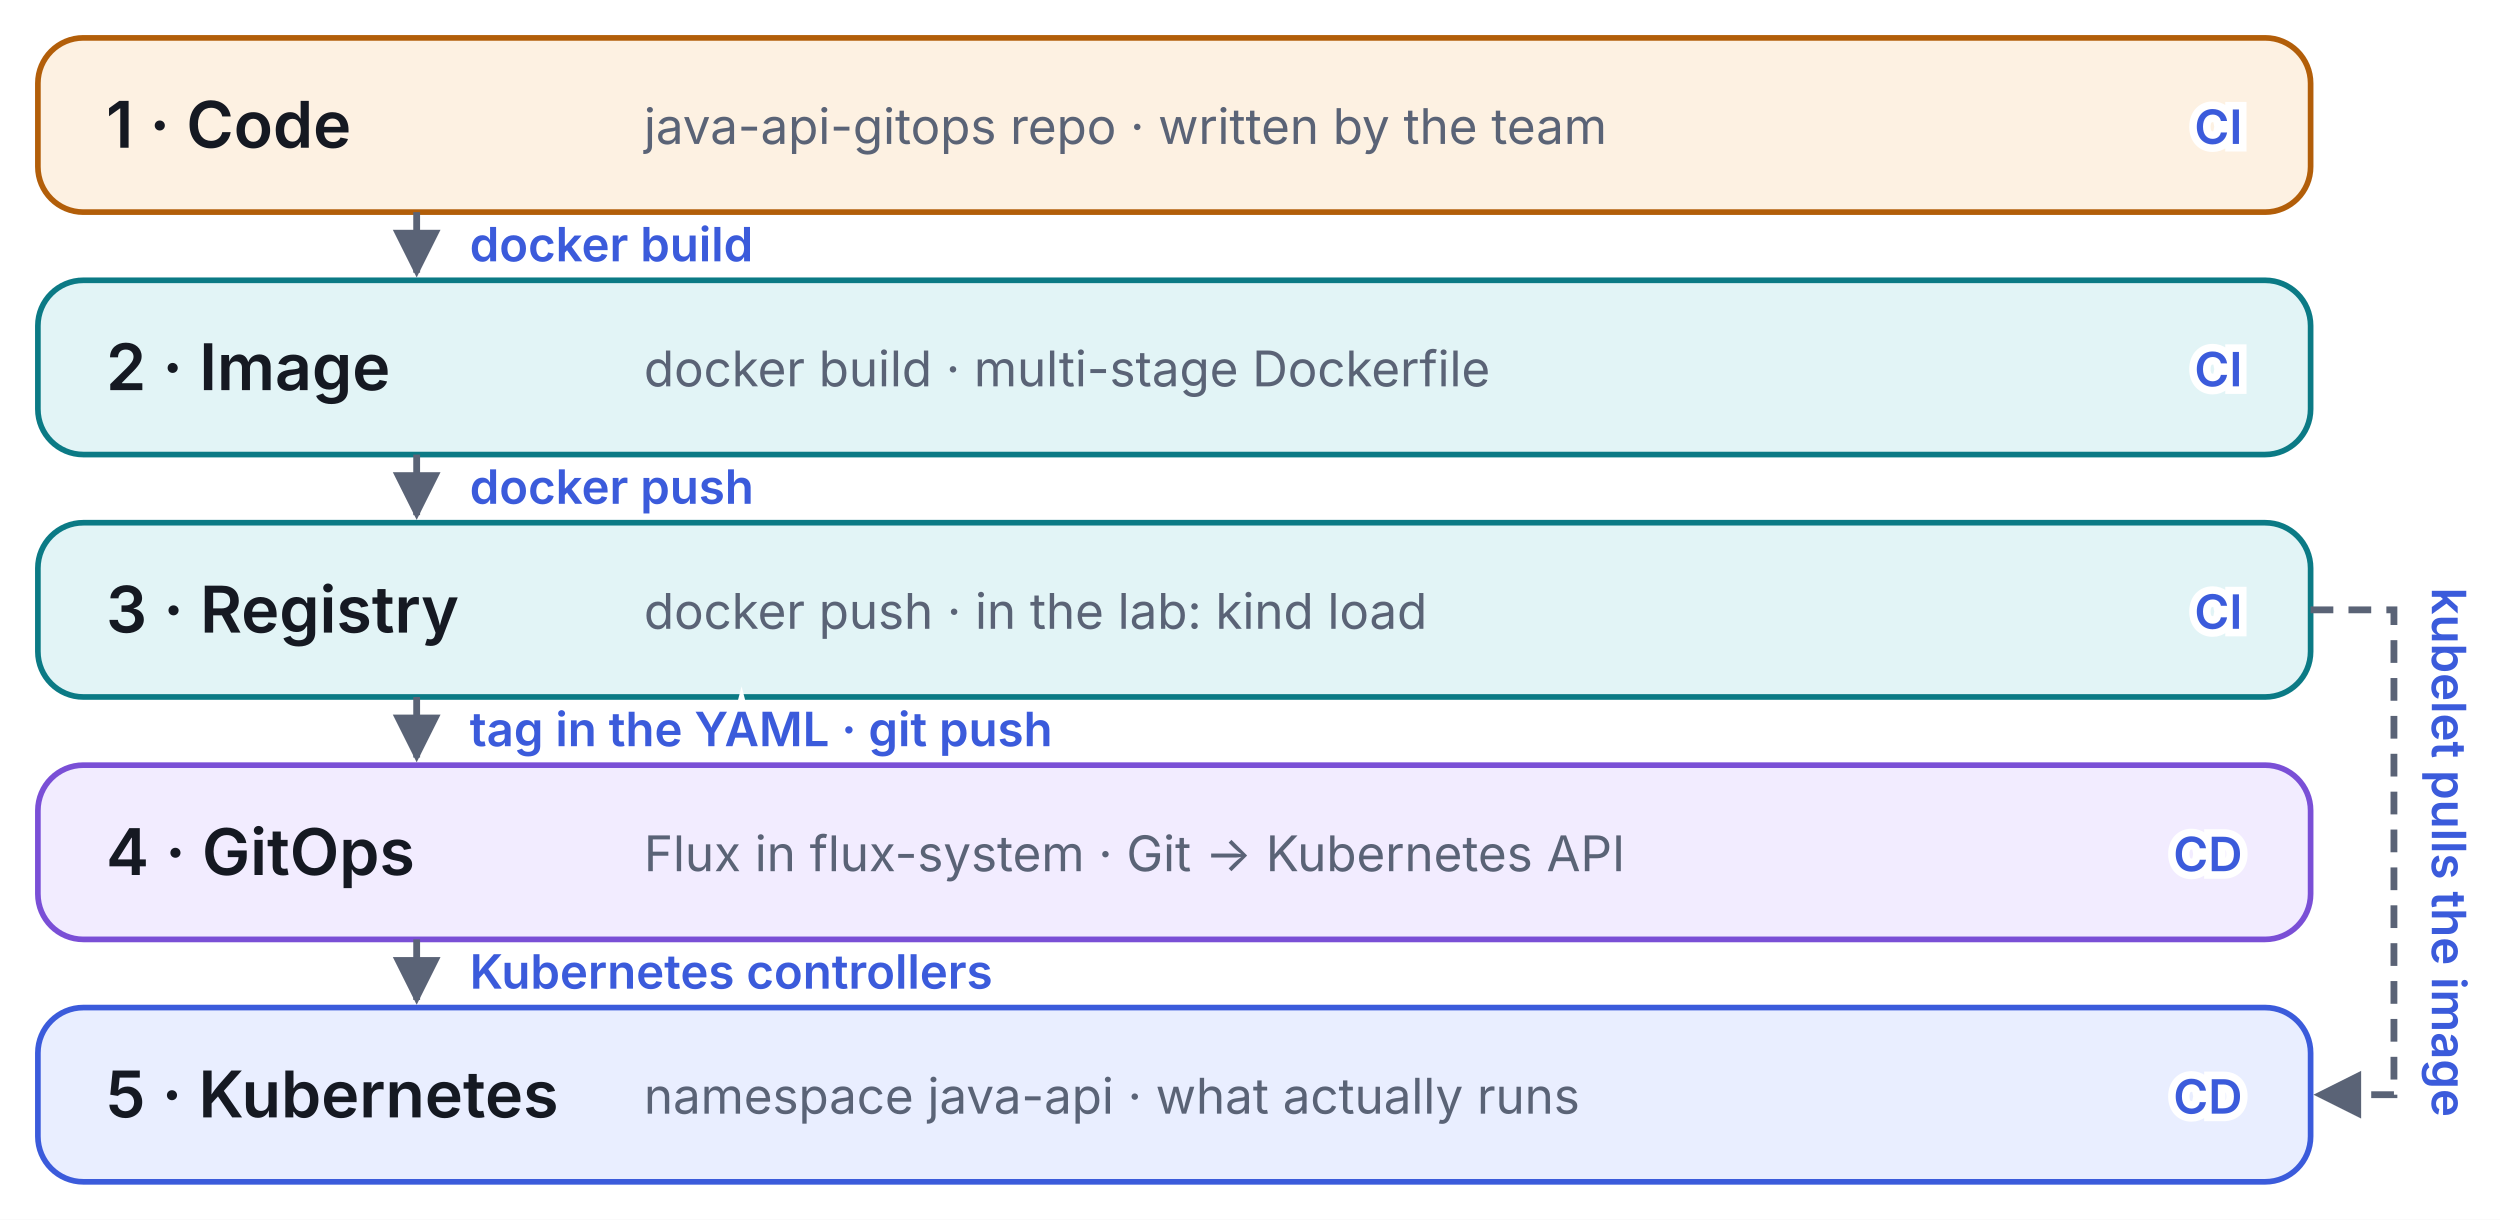
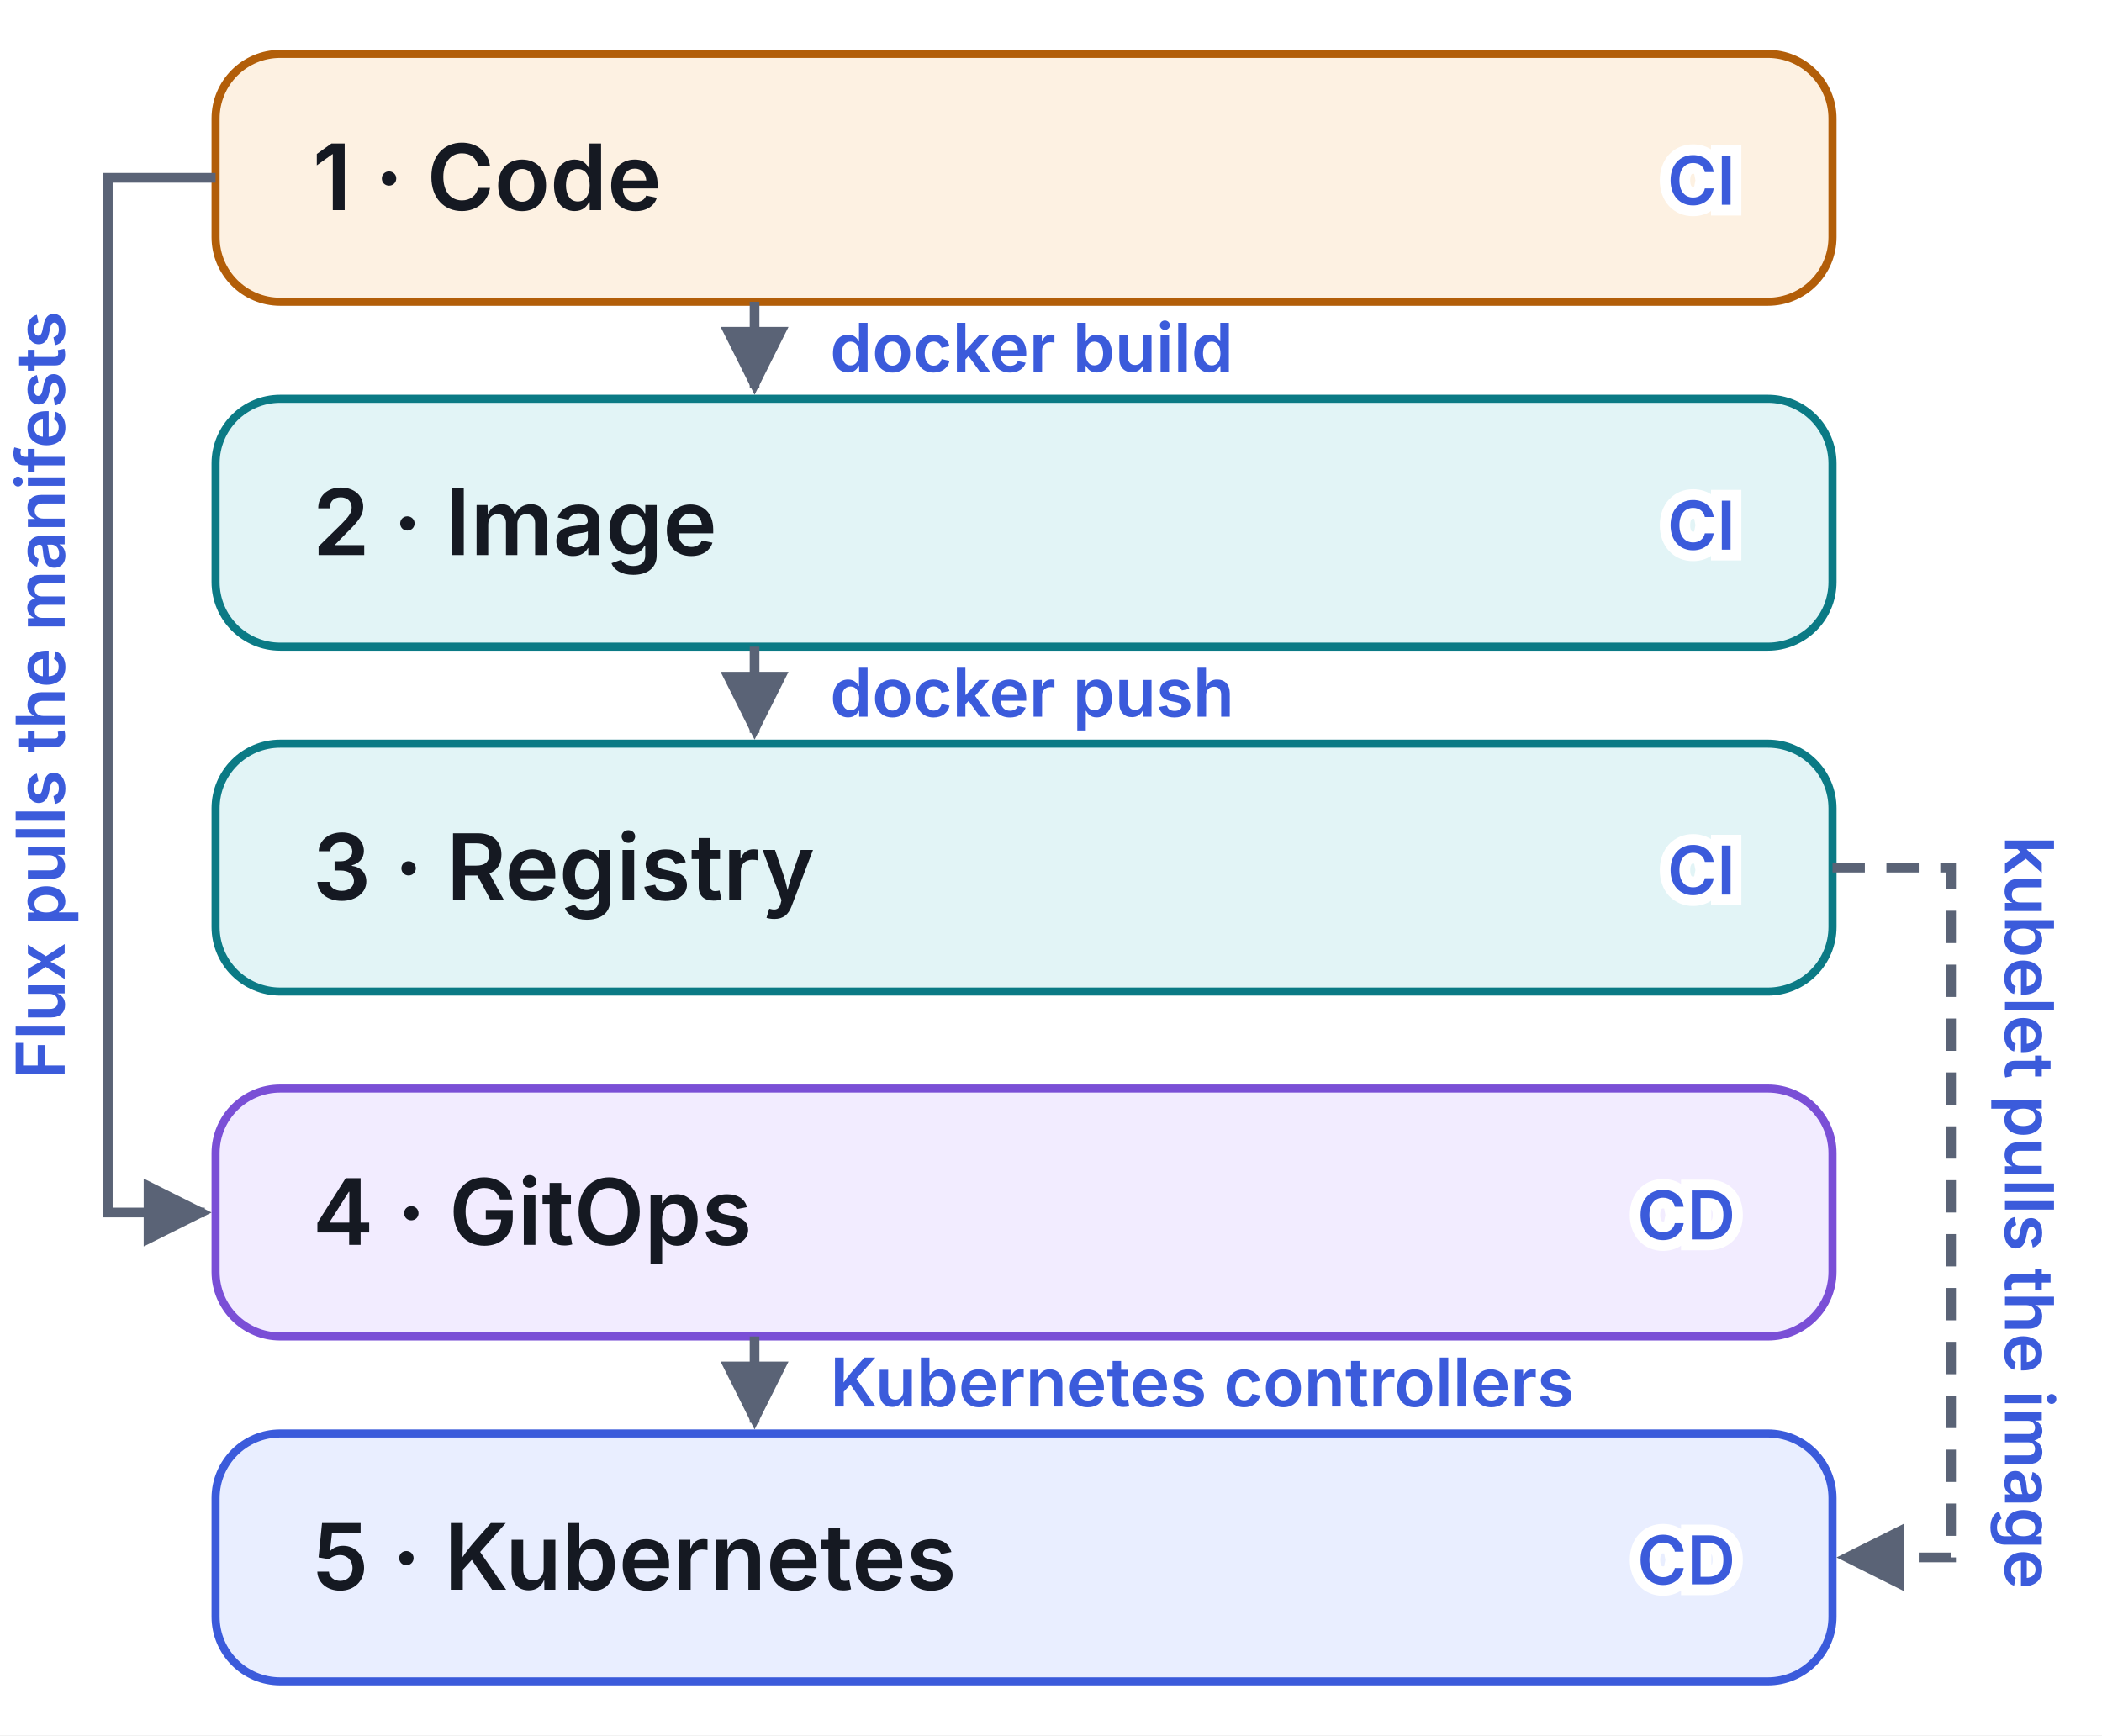
- <svg xmlns="http://www.w3.org/2000/svg" viewBox="0 0 660 322">
+ <svg xmlns="http://www.w3.org/2000/svg" viewBox="0 0 390 322">
  <style>
    .dg-bg { fill: #ffffff; }
    .dg-grp { stroke-width: 1.5; }
    .k8s { fill: #e9eeff; stroke: #3b5bdb; }
    .flux { fill: #f2ecff; stroke: #7a4fd6; }
    .git { fill: #fdf1e2; stroke: #b25e09; }
    .oci { fill: #e2f4f6; stroke: #0b7a85; }
    .dg-arrow { fill: none; stroke: #5a6376; stroke-width: 1.8; }
    .dg-arrow.dash { stroke-dasharray: 6 4; }
    .dg-head { fill: #5a6376; }
    text { font-family: Inter, system-ui, sans-serif; fill: #151922; }
    .dg-t { font-size: 17px; font-weight: 600; }
-     .dg-s { font-size: 13px; fill: #5a6376; }
    .dg-l { font-size: 12.5px; font-weight: 600; fill: #3b5bdb; paint-order: stroke; stroke: #ffffff; stroke-width: 4px; }
  </style>
  <defs>
    <marker id="dgps-head" viewBox="0 0 10 10" refX="9" refY="5" markerWidth="7" markerHeight="7" orient="auto-start-reverse">
      <path class="dg-head" d="M0 0L10 5L0 10z" />
    </marker>
  </defs>
-   <rect class="dg-bg" width="660" height="322" />
-   <rect class="dg-grp git" x="10" y="10" width="600" height="46" rx="12" />
-   <text class="dg-t" x="28" y="39">1 · Code</text>
-   <text class="dg-s" x="170" y="38">java-api-gitops repo · written by the team</text>
-   <text class="dg-l" x="592" y="38" text-anchor="end">CI</text>
-   <path class="dg-arrow" d="M110 56V72" marker-end="url(#dgps-head)" />
-   <text class="dg-l" x="124" y="69">docker build</text>
-   <rect class="dg-grp oci" x="10" y="74" width="600" height="46" rx="12" />
-   <text class="dg-t" x="28" y="103">2 · Image</text>
-   <text class="dg-s" x="170" y="102">docker build · multi-stage Dockerfile</text>
-   <text class="dg-l" x="592" y="102" text-anchor="end">CI</text>
-   <path class="dg-arrow" d="M110 120V136" marker-end="url(#dgps-head)" />
-   <text class="dg-l" x="124" y="133">docker push</text>
-   <rect class="dg-grp oci" x="10" y="138" width="600" height="46" rx="12" />
-   <text class="dg-t" x="28" y="167">3 · Registry</text>
-   <text class="dg-s" x="170" y="166">docker push · in the lab: kind load</text>
-   <text class="dg-l" x="592" y="166" text-anchor="end">CI</text>
-   <path class="dg-arrow" d="M110 184V200" marker-end="url(#dgps-head)" />
-   <text class="dg-l" x="124" y="197">tag in the YAML · git push</text>
-   <rect class="dg-grp flux" x="10" y="202" width="600" height="46" rx="12" />
-   <text class="dg-t" x="28" y="231">4 · GitOps</text>
-   <text class="dg-s" x="170" y="230">Flux in flux-system · Git → Kubernetes API</text>
-   <text class="dg-l" x="592" y="230" text-anchor="end">CD</text>
-   <path class="dg-arrow" d="M110 248V264" marker-end="url(#dgps-head)" />
-   <text class="dg-l" x="124" y="261">Kubernetes controllers</text>
-   <rect class="dg-grp k8s" x="10" y="266" width="600" height="46" rx="12" />
-   <text class="dg-t" x="28" y="295">5 · Kubernetes</text>
-   <text class="dg-s" x="170" y="294">namespace java-api · what actually runs</text>
-   <text class="dg-l" x="592" y="294" text-anchor="end">CD</text>
-   <path class="dg-arrow dash" d="M610 161H632V289H612" marker-end="url(#dgps-head)" />
-   <text class="dg-l" x="642" y="225" text-anchor="middle" transform="rotate(90 642 225)">kubelet pulls the image</text>
+   <rect class="dg-bg" width="390" height="322" />
+   <rect class="dg-grp git" x="40" y="10" width="300" height="46" rx="12" />
+   <text class="dg-t" x="58" y="39">1 · Code</text>
+   <text class="dg-l" x="322" y="38" text-anchor="end">CI</text>
+   <path class="dg-arrow" d="M140 56V72" marker-end="url(#dgps-head)" />
+   <text class="dg-l" x="154" y="69">docker build</text>
+   <rect class="dg-grp oci" x="40" y="74" width="300" height="46" rx="12" />
+   <text class="dg-t" x="58" y="103">2 · Image</text>
+   <text class="dg-l" x="322" y="102" text-anchor="end">CI</text>
+   <path class="dg-arrow" d="M140 120V136" marker-end="url(#dgps-head)" />
+   <text class="dg-l" x="154" y="133">docker push</text>
+   <rect class="dg-grp oci" x="40" y="138" width="300" height="46" rx="12" />
+   <text class="dg-t" x="58" y="167">3 · Registry</text>
+   <text class="dg-l" x="322" y="166" text-anchor="end">CI</text>
+   <rect class="dg-grp flux" x="40" y="202" width="300" height="46" rx="12" />
+   <text class="dg-t" x="58" y="231">4 · GitOps</text>
+   <text class="dg-l" x="322" y="230" text-anchor="end">CD</text>
+   <path class="dg-arrow" d="M140 248V264" marker-end="url(#dgps-head)" />
+   <text class="dg-l" x="154" y="261">Kubernetes controllers</text>
+   <rect class="dg-grp k8s" x="40" y="266" width="300" height="46" rx="12" />
+   <text class="dg-t" x="58" y="295">5 · Kubernetes</text>
+   <text class="dg-l" x="322" y="294" text-anchor="end">CD</text>
+   <path class="dg-arrow" d="M40 33H20V225H38" marker-end="url(#dgps-head)" />
+   <text class="dg-l" x="12" y="129" text-anchor="middle" transform="rotate(-90 12 129)">Flux pulls the manifests</text>
+   <path class="dg-arrow dash" d="M340 161H362V289H342" marker-end="url(#dgps-head)" />
+   <text class="dg-l" x="372" y="225" text-anchor="middle" transform="rotate(90 372 225)">kubelet pulls the image</text>
</svg>
